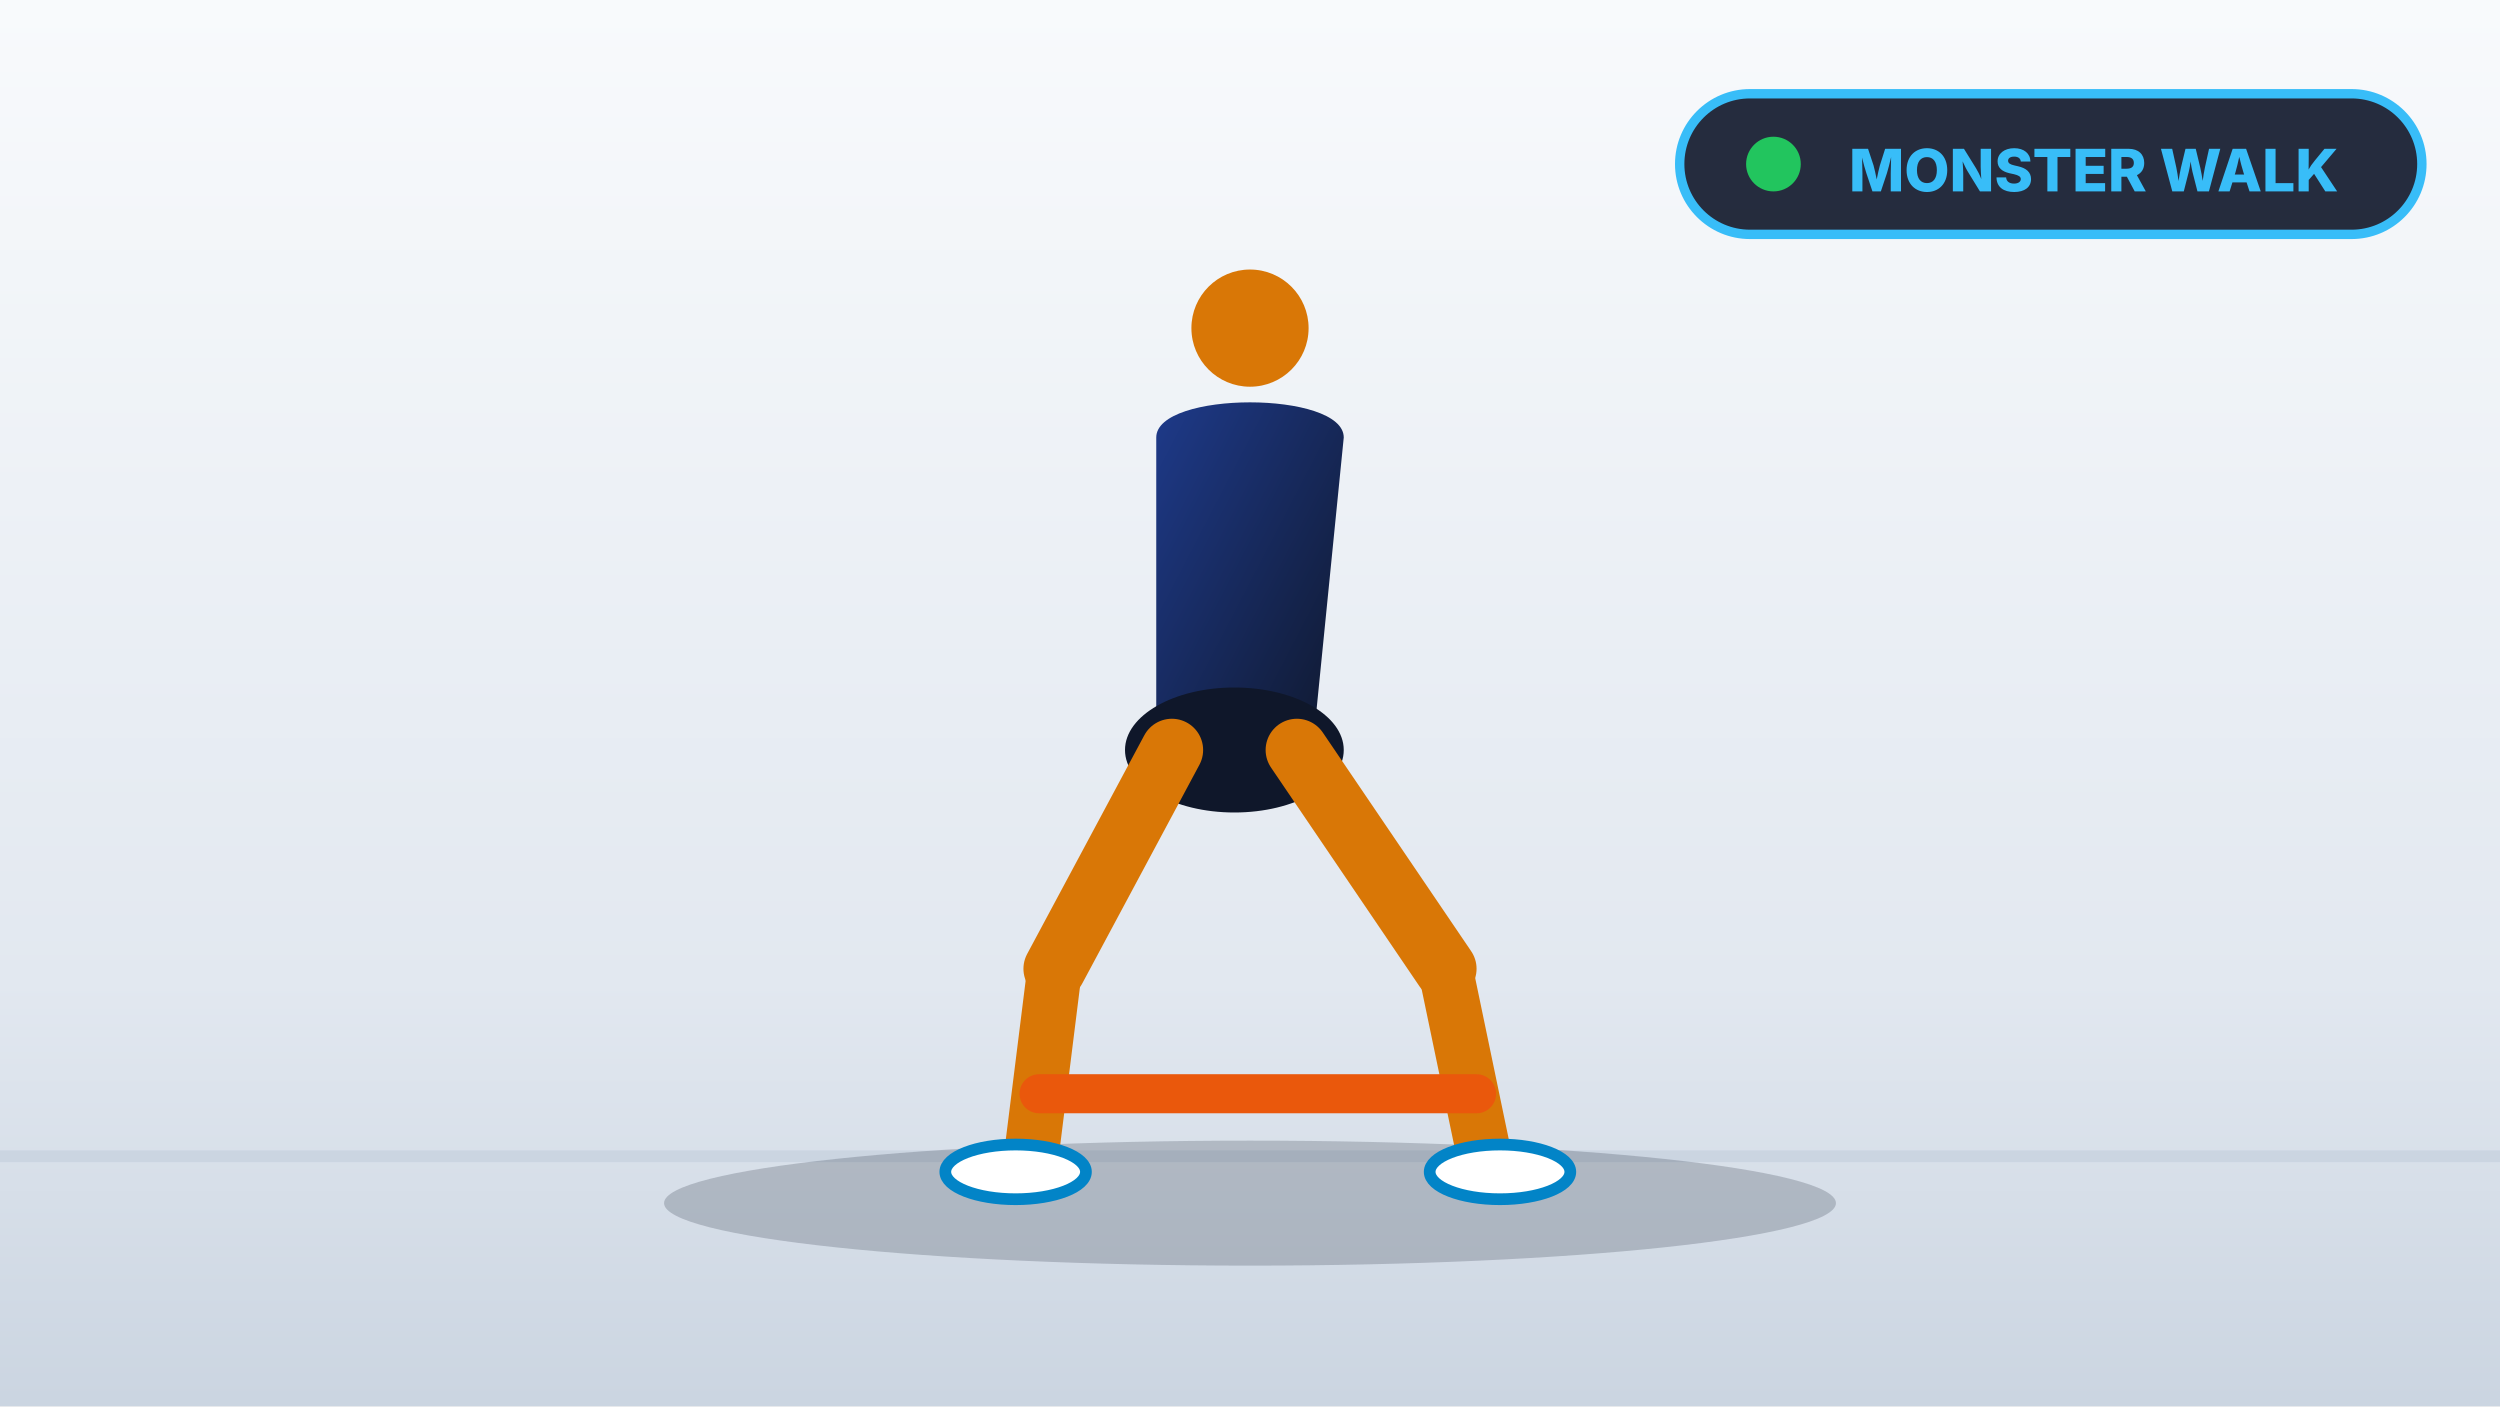
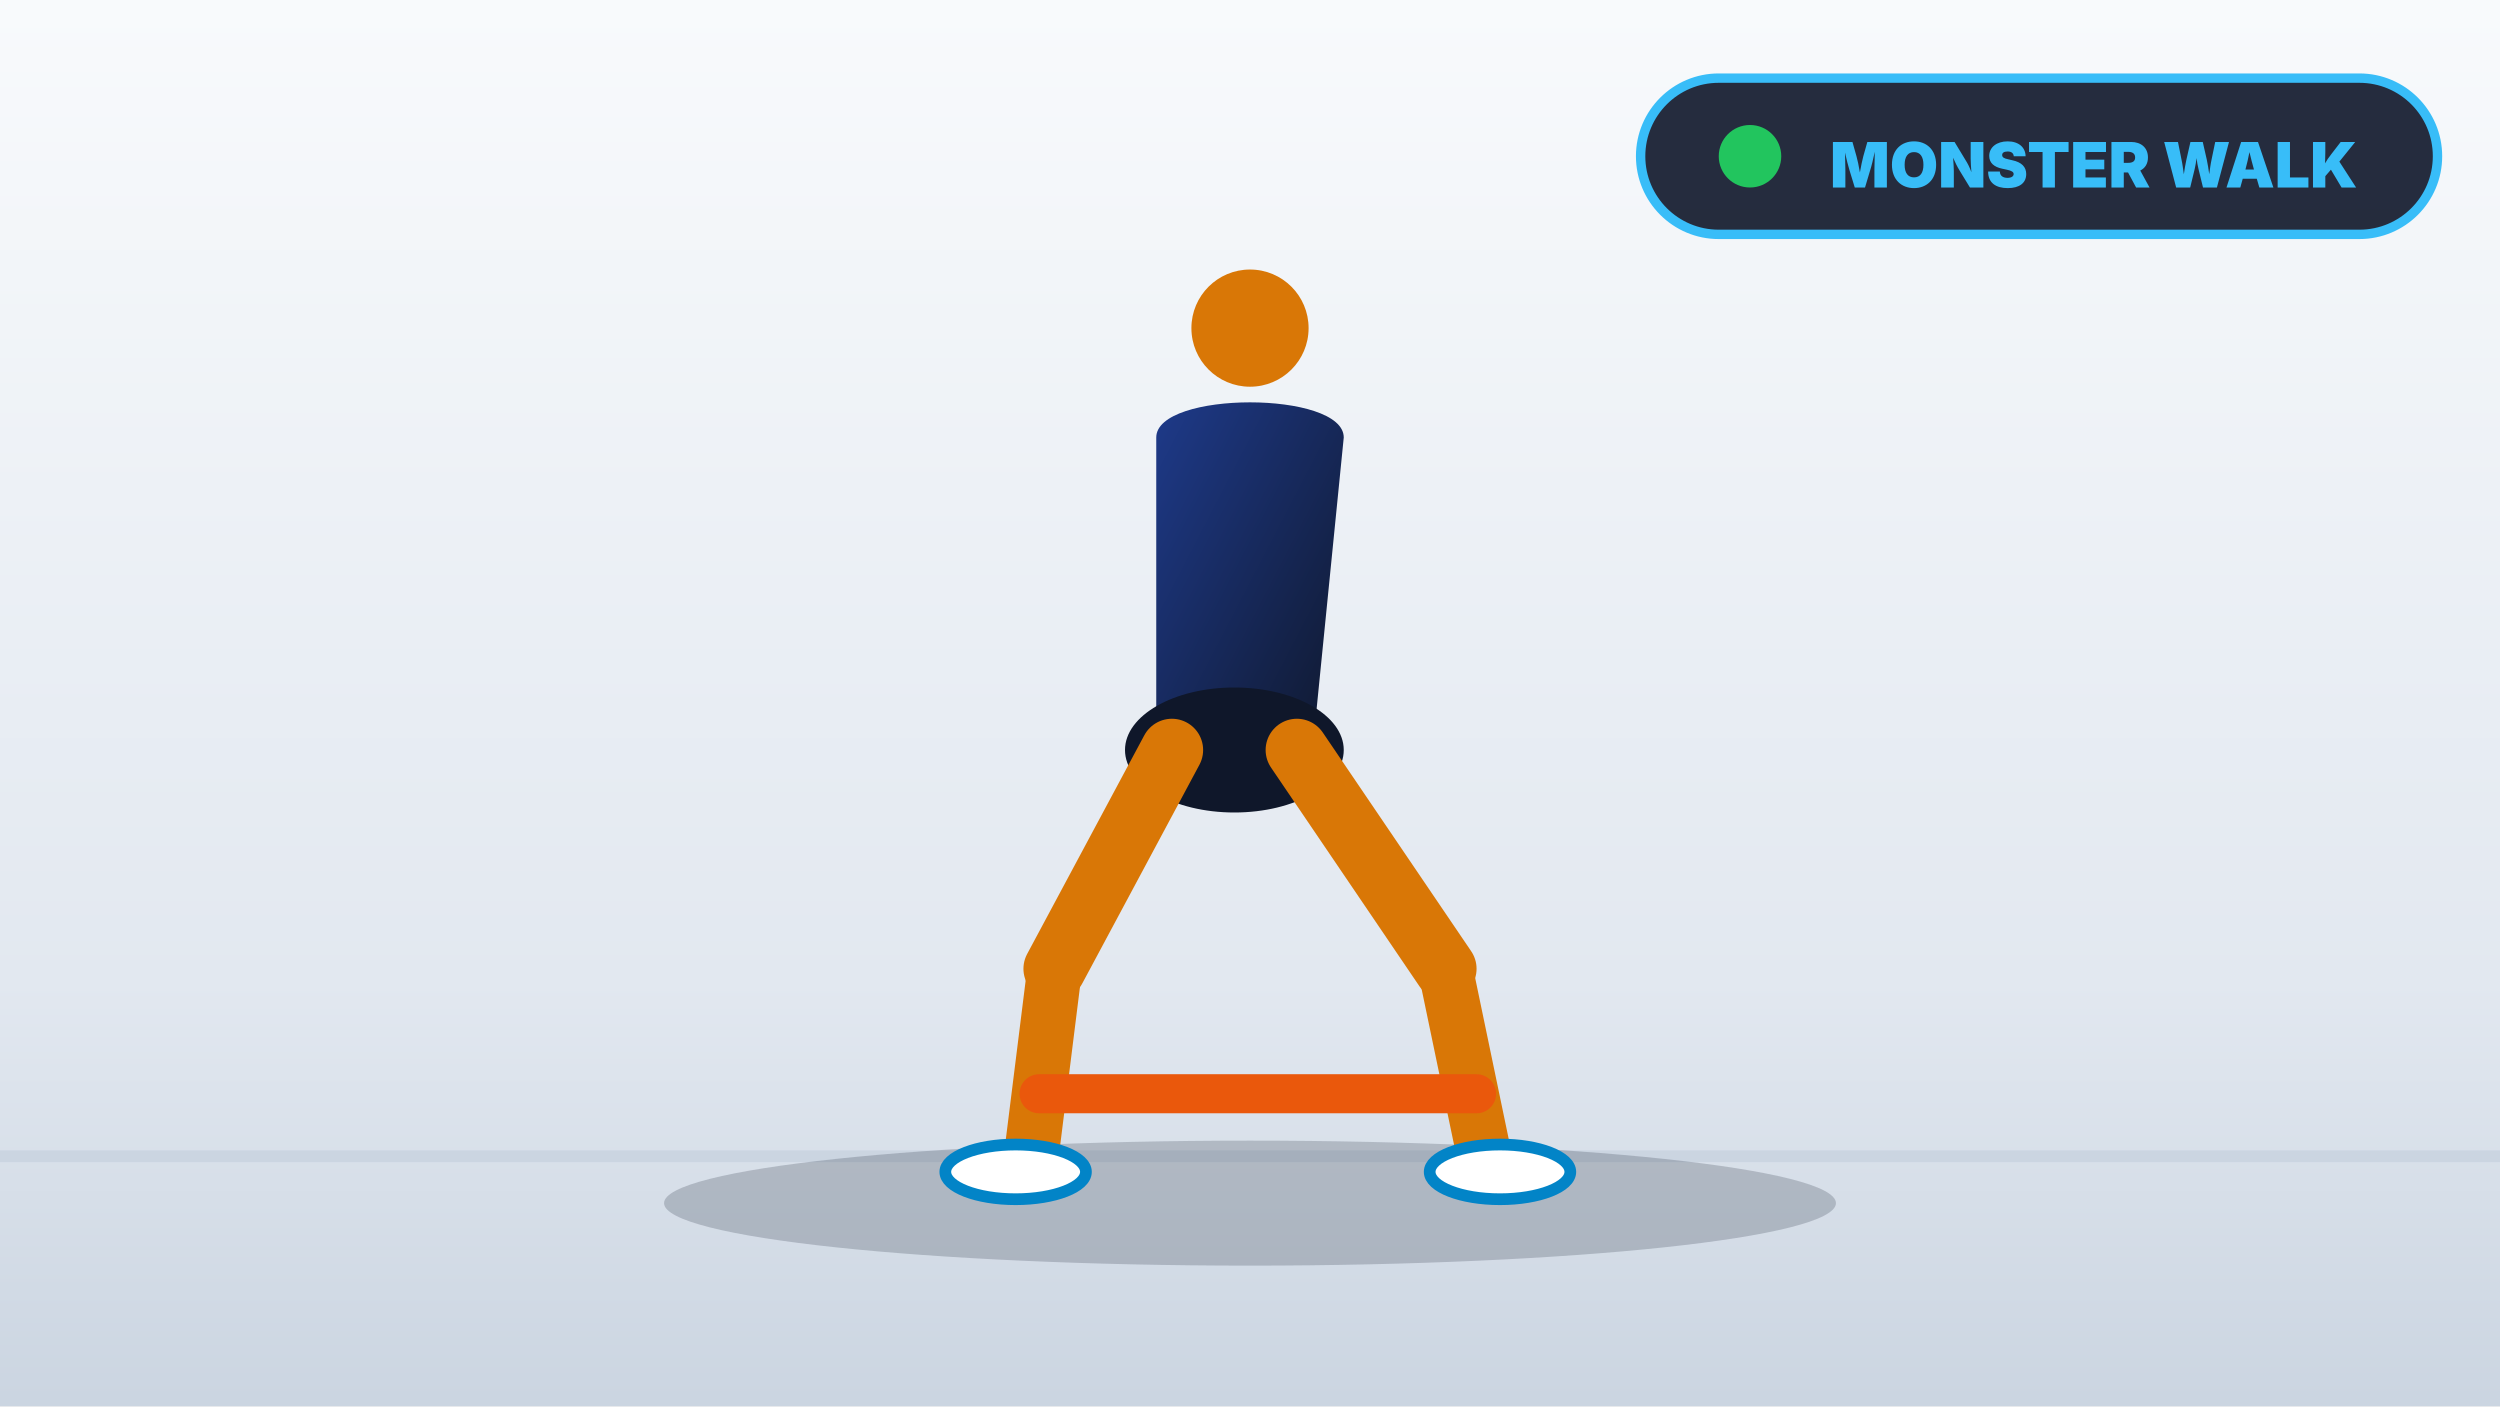
<svg xmlns="http://www.w3.org/2000/svg" viewBox="0 0 320 180" width="100%" height="100%" preserveAspectRatio="xMidYMid meet">
  <defs>
    <linearGradient id="gymFloor" x1="0" y1="0" x2="0" y2="1">
      <stop offset="0%" stop-color="#f8fafc" />
      <stop offset="70%" stop-color="#e2e8f0" />
      <stop offset="100%" stop-color="#cbd5e1" />
    </linearGradient>
    <linearGradient id="poleGrad" x1="0" y1="0" x2="1" y2="0">
      <stop offset="0%" stop-color="#1e293b" />
      <stop offset="100%" stop-color="#475569" />
    </linearGradient>
    <linearGradient id="machGrad" x1="0" y1="0" x2="1" y2="0">
      <stop offset="0%" stop-color="#1e293b" />
      <stop offset="100%" stop-color="#334155" />
    </linearGradient>
    <linearGradient id="kitGrad" x1="0" y1="0" x2="1" y2="1">
      <stop offset="0%" stop-color="#1e3a8a" />
      <stop offset="100%" stop-color="#0f172a" />
    </linearGradient>
    <filter id="dropShadow" x="-10%" y="-10%" width="120%" height="120%">
      <feDropShadow dx="0" dy="3" stdDeviation="3" flood-color="#0f172a" flood-opacity="0.16" />
    </filter>
    <filter id="glowCyan" x="-20%" y="-20%" width="140%" height="140%">
      <feGaussianBlur stdDeviation="3" result="blur" />
      <feMerge>
        <feMergeNode in="blur" />
        <feMergeNode in="SourceGraphic" />
      </feMerge>
    </filter>
  </defs>
  <rect width="320" height="180" fill="url(#gymFloor)" />
  <line x1="0" y1="148" x2="320" y2="148" stroke="#cbd5e1" stroke-width="1.5" />
+   <g transform="translate(210, 10)">
+     <rect x="0" y="0" width="102" height="20" rx="10" fill="#0f172a" fill-opacity="0.9" stroke="#38bdf8" stroke-width="1.2" />
+     <circle cx="14" cy="10" r="4" fill="#22c55e">
+       <animate attributeName="opacity" values="1; 0.2; 1" dur="0.9s" repeatCount="indefinite" />
+       <animate attributeName="r" values="3.5; 5; 3.5" dur="0.9s" repeatCount="indefinite" />
+     </circle>
+     <text x="58" y="14" fill="#38bdf8" font-size="8" font-family="-apple-system, sans-serif" font-weight="900" text-anchor="middle">MONSTER WALK</text>
+   </g>
  <ellipse cx="160" cy="154" rx="75" ry="8" fill="#0f172a" opacity="0.2" />
  <g>
-     <animateTransform attributeName="transform" type="translate" values="0 0; 18 -4; 0 0; -18 -4; 0 0" keyTimes="0; 0.25; 0.5; 0.75; 1" dur="3s" repeatCount="indefinite" />
+     <animateTransform attributeName="transform" type="translate" values="0 0; 24 -6; 0 0; -24 -6; 0 0" keyTimes="0; 0.25; 0.5; 0.75; 1" dur="2.8s" repeatCount="indefinite" />
    <path d="M148,56 C148,50 172,50 172,56 L168,96 C160,98 154,98 148,96 Z" fill="url(#kitGrad)" />
    <circle cx="160" cy="42" r="7.5" fill="#d97706" />
    <ellipse cx="158" cy="96" rx="14" ry="8" fill="#0f172a" />
    <line x1="150" y1="96" x2="135" y2="124" stroke="#d97706" stroke-width="8" stroke-linecap="round" />
    <line x1="166" y1="96" x2="185" y2="124" stroke="#d97706" stroke-width="8" stroke-linecap="round" />
    <line x1="135" y1="124" x2="132" y2="148" stroke="#d97706" stroke-width="7" stroke-linecap="round" />
    <line x1="185" y1="124" x2="190" y2="148" stroke="#d97706" stroke-width="7" stroke-linecap="round" />
    <ellipse cx="130" cy="150" rx="9" ry="3.5" fill="#ffffff" stroke="#0284c7" stroke-width="1.5" />
    <ellipse cx="192" cy="150" rx="9" ry="3.5" fill="#ffffff" stroke="#0284c7" stroke-width="1.5" />
    <line x1="133" y1="140" x2="189" y2="140" stroke="#ea580c" stroke-width="5" stroke-linecap="round">
-       <animate attributeName="stroke-width" values="4; 6; 4; 6; 4" dur="3s" repeatCount="indefinite" />
+       <animate attributeName="stroke-width" values="4; 7; 4; 7; 4" dur="2.8s" repeatCount="indefinite" />
    </line>
  </g>
-   <g transform="translate(215, 12)">
-     <rect x="0" y="0" width="95" height="18" rx="9" fill="#0f172a" fill-opacity="0.9" stroke="#38bdf8" stroke-width="1.2" />
-     <circle cx="12" cy="9" r="3.5" fill="#22c55e">
-       <animate attributeName="opacity" values="1; 0.2; 1" dur="1.1s" repeatCount="indefinite" />
-     </circle>
-     <text x="53" y="12.5" fill="#38bdf8" font-size="7.5" font-family="-apple-system, sans-serif" font-weight="800" text-anchor="middle">MONSTER WALK</text>
-   </g>
</svg>
